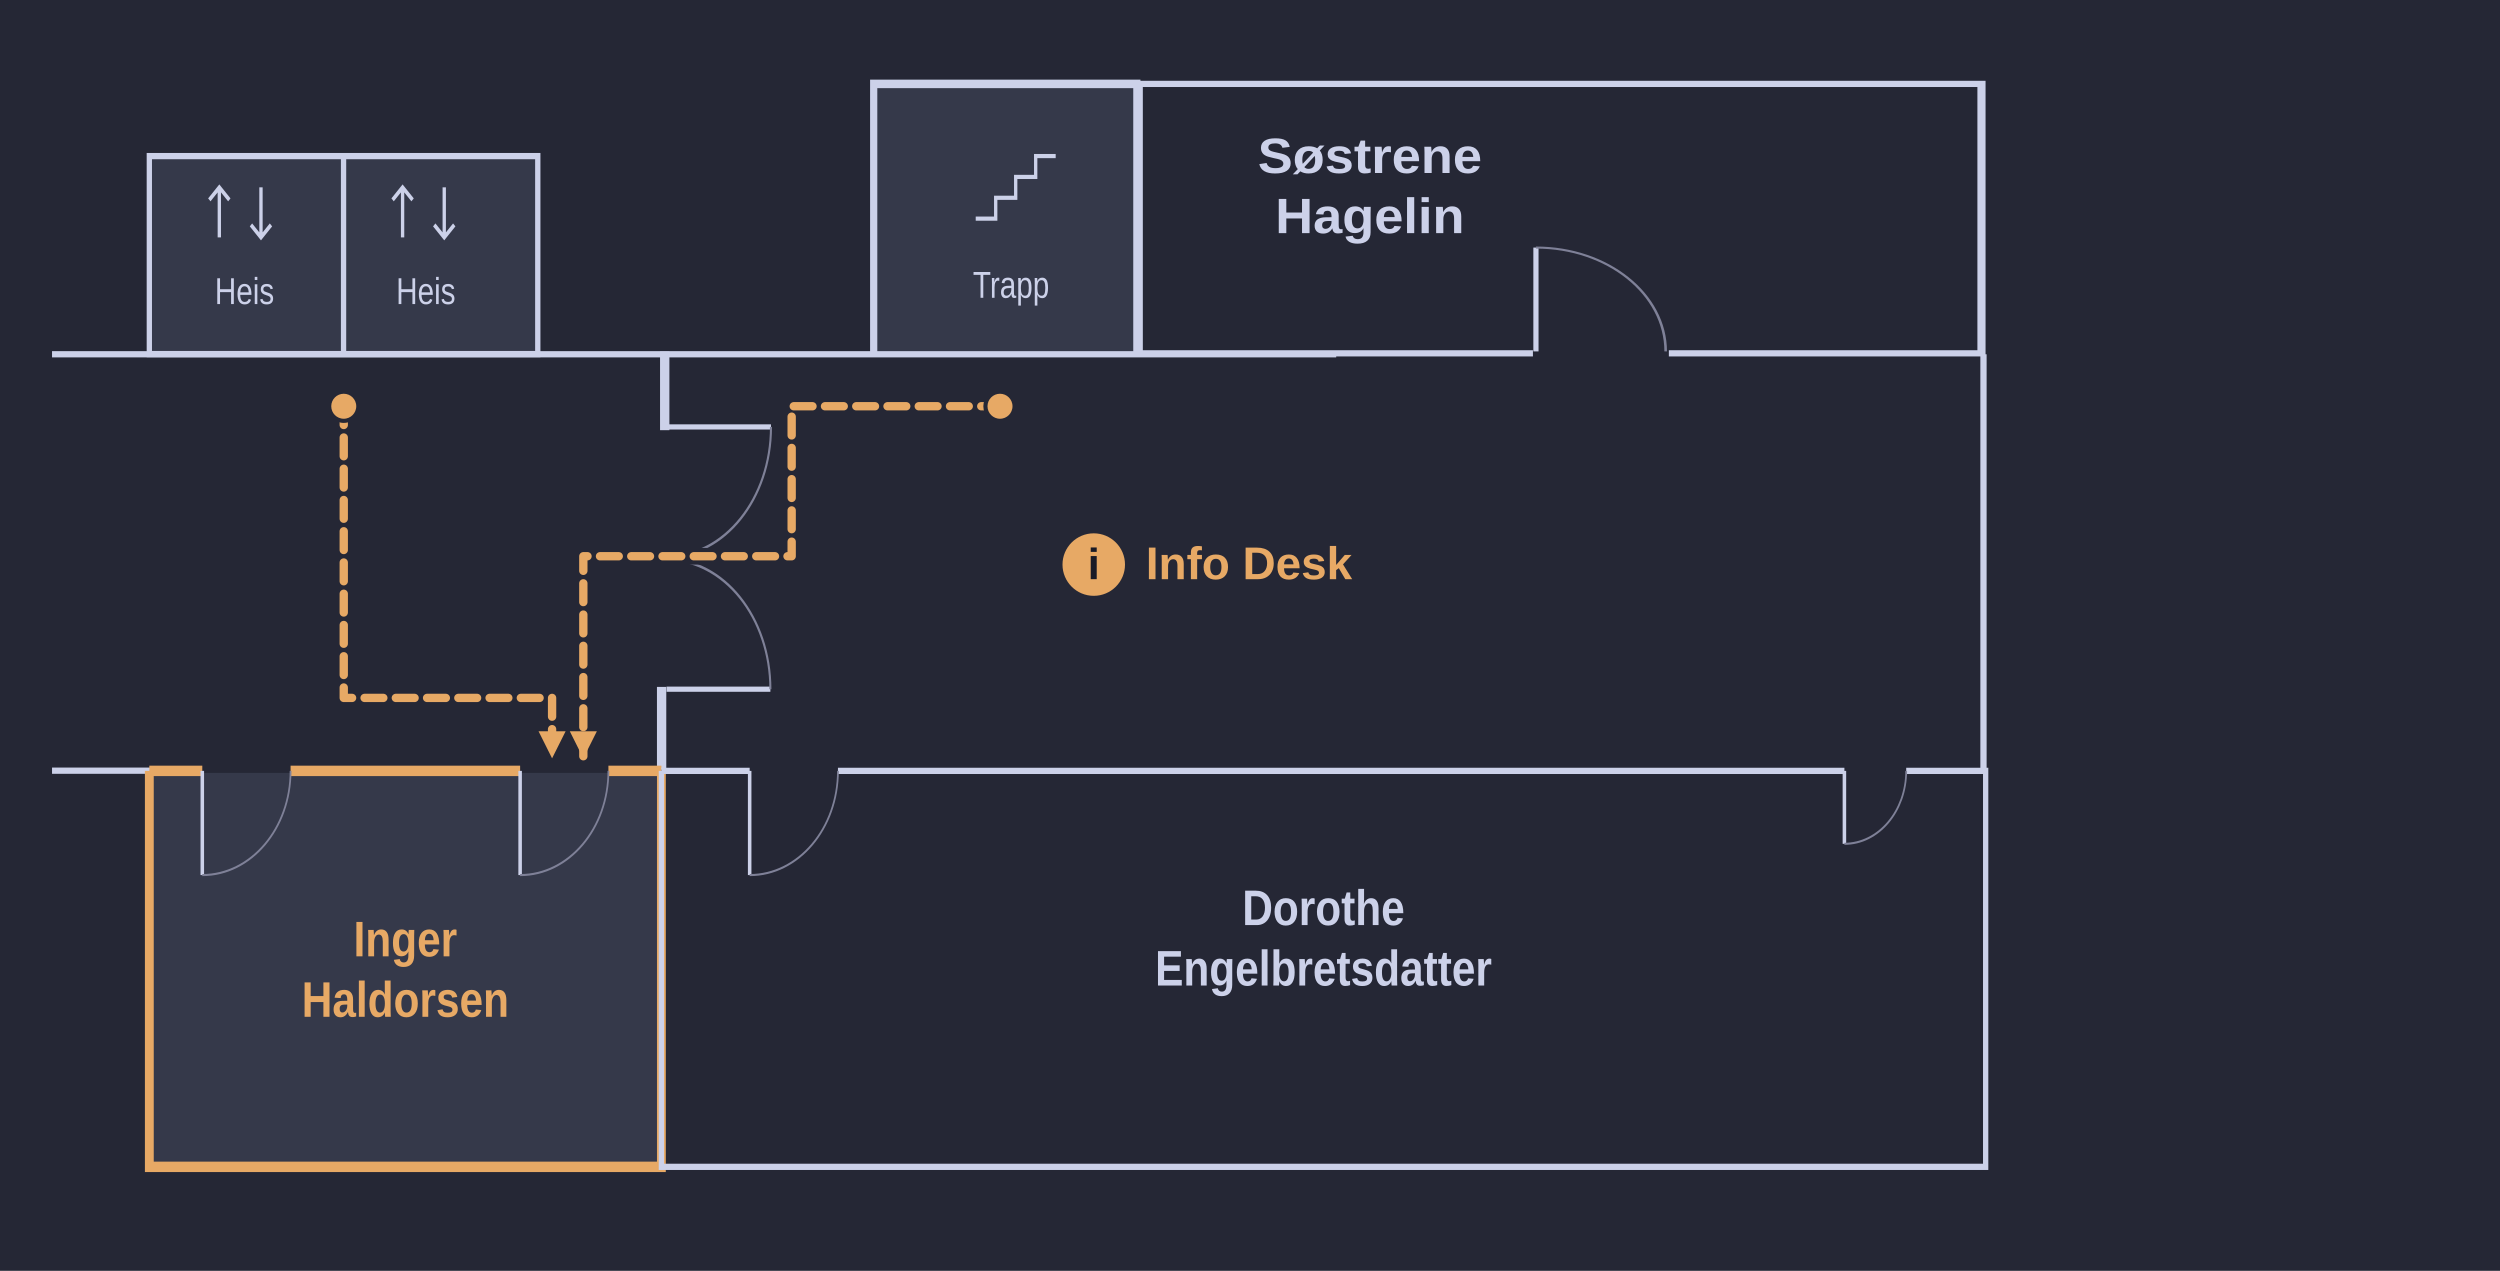
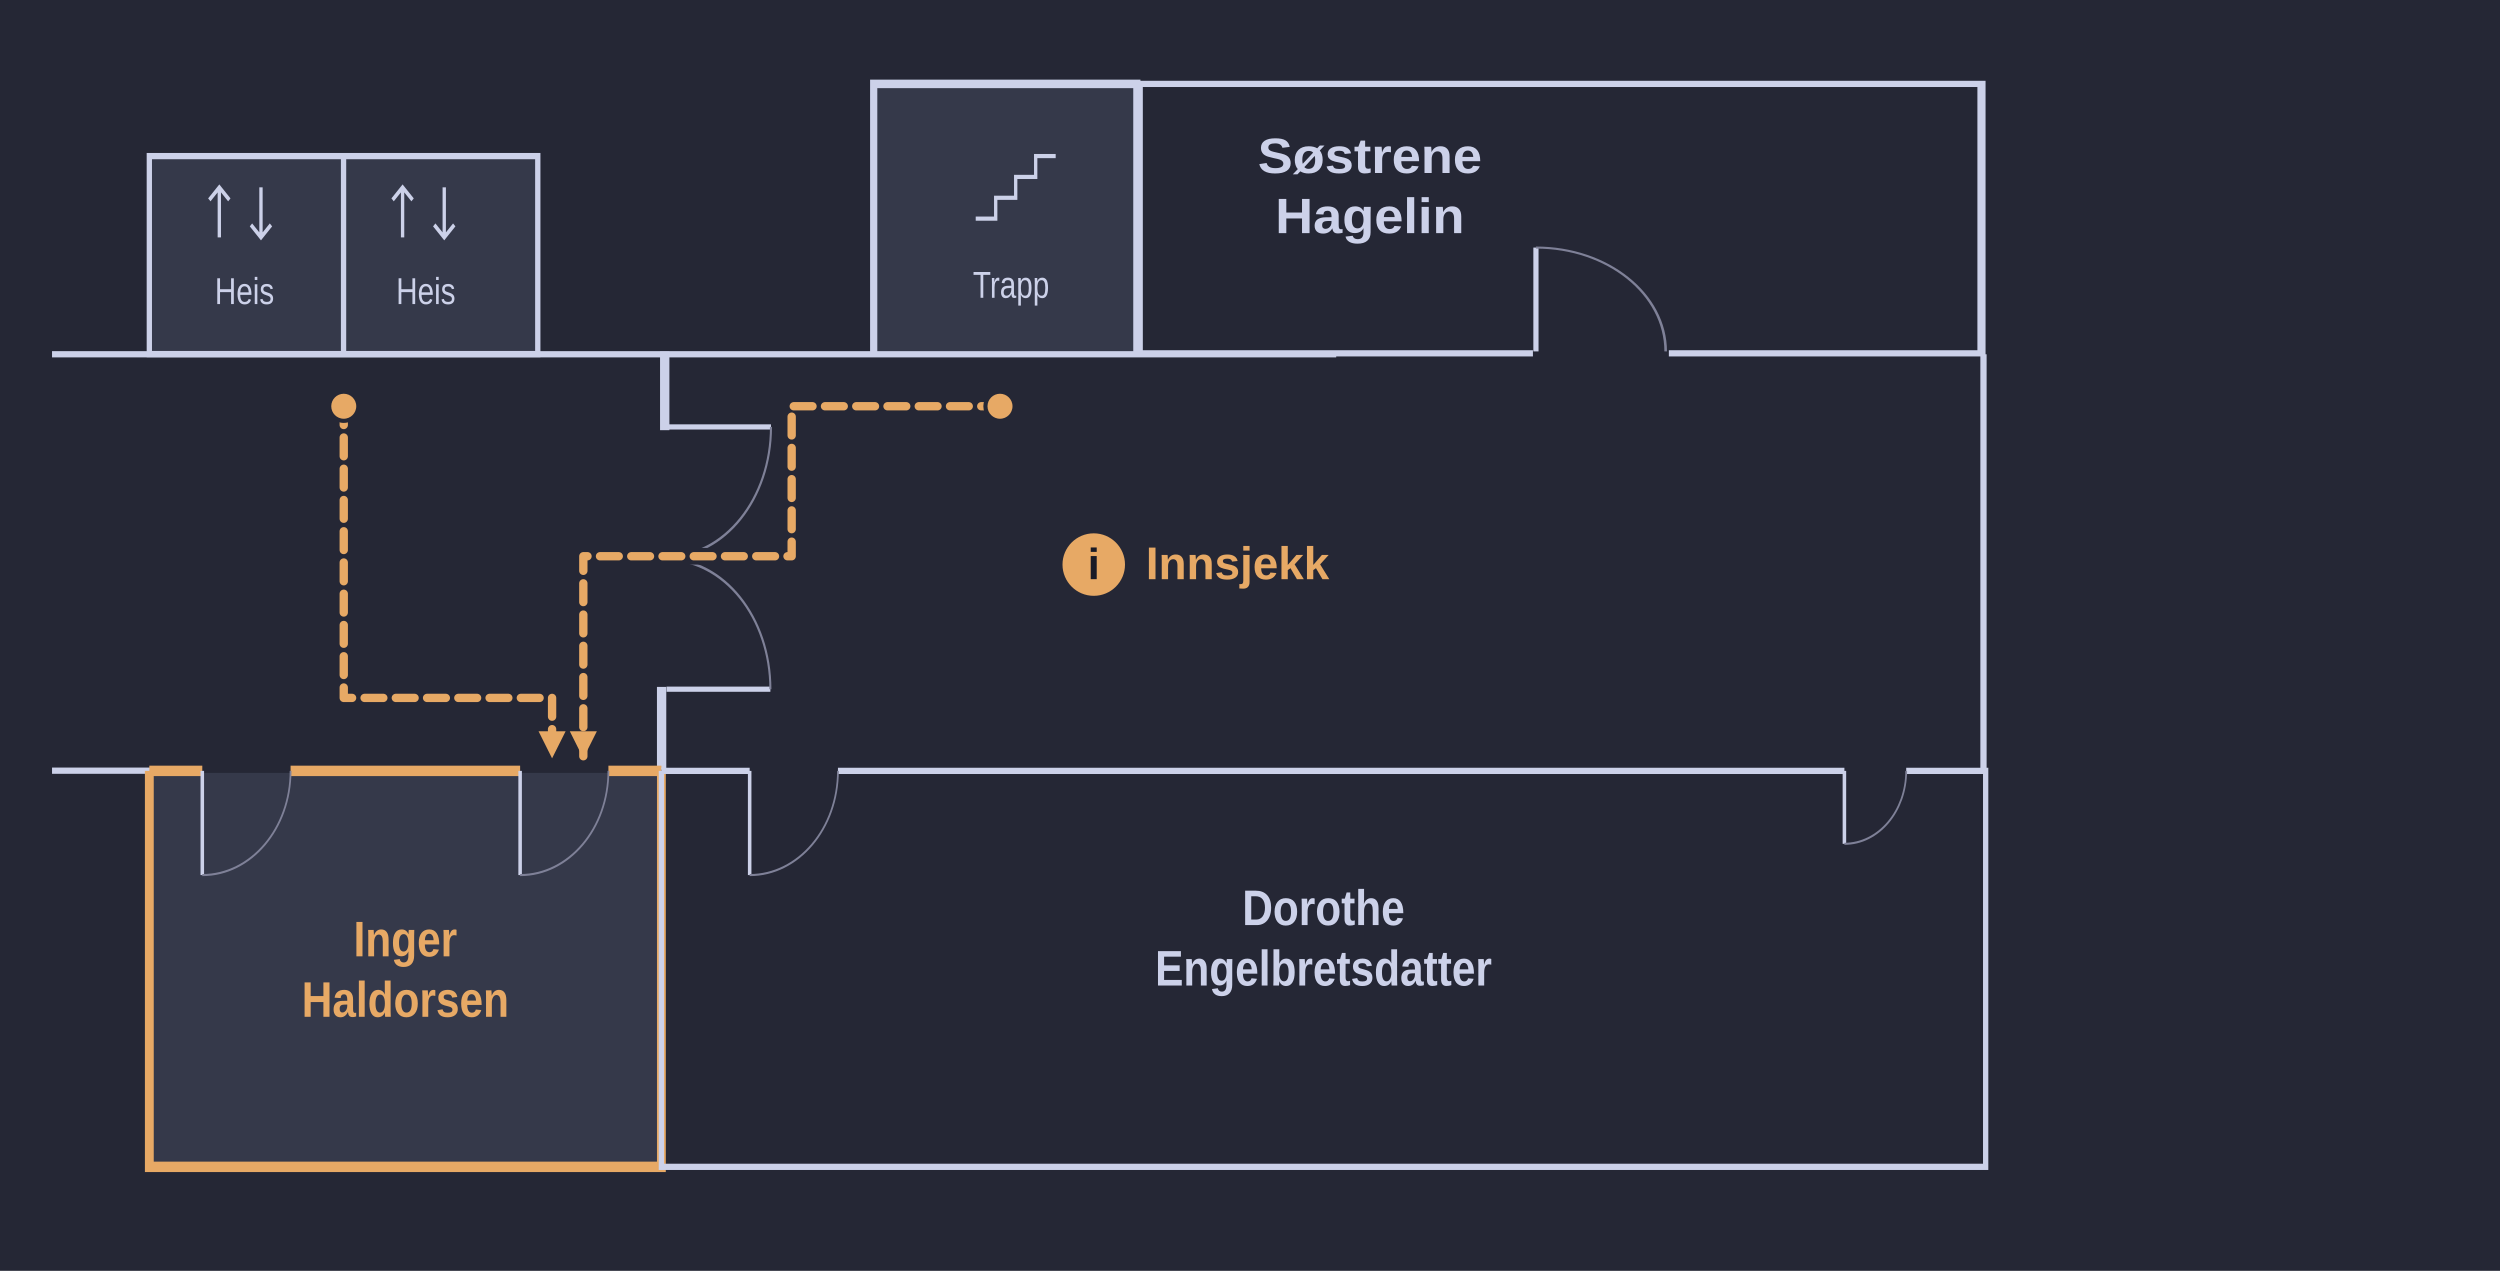
<svg xmlns="http://www.w3.org/2000/svg" width="1200" height="610" viewBox="0 70 1200 610" role="img" aria-labelledby="t0-001-title t0-001-desc" lang="nb" version="1.1" id="t0-001-map">
  <defs id="defs29">
    <marker id="t0-001-route-arrow" markerUnits="userSpaceOnUse" markerWidth="13" markerHeight="13" viewBox="0 0 13 13" refX="12" refY="6.5" orient="auto">
      <path d="M 0,0 L 13,6.5 L 0,13 Z" fill="#e7a965" />
    </marker>
  </defs>
  <rect width="1200" height="680" fill="#252735" id="rect1" />
  <rect id="t0-001-destination-fill" x="72" y="441" width="245" height="188" fill="#35394a" />
-   <g id="t0-overview-room-004" data-room-number="004" data-room-name="Info Desk" font-family="Arial, Helvetica, sans-serif">
+   <g id="t0-overview-room-004" data-room-number="004" data-room-name="Innsjekk" font-family="Arial, Helvetica, sans-serif">
    <circle cx="525" cy="341" r="15" fill="#e7a965" />
    <text x="525" y="348" fill="#1a1b26" text-anchor="middle" font-size="21" font-weight="bold">i</text>
-     <text x="550" y="348" fill="#e7a965" font-size="22" font-weight="bold">Info Desk</text>
+     <text x="550" y="348" fill="#e7a965" font-size="22" font-weight="bold">Innsjekk</text>
  </g>
  <g fill="none" id="g26-5" transform="matrix(0,-1.245391,-0.9969511,0,559.2046,1378.445)">
    <path d="M 785,240 V 190" stroke="#ccd1e9" stroke-width="2" id="path25-6" />
    <path d="M 835,240 A 50,50 0 0 0 785,190" stroke="#7f8198" stroke-width="1" id="path26-2" />
  </g>
  <g fill="none" id="g26-5-1" transform="matrix(0,1.245391,-0.9969511,0,559.4944,-702.6922)">
    <path d="M 785,240 V 190" stroke="#ccd1e9" stroke-width="2" id="path25-6-2" />
    <path d="M 835,240 A 50,50 0 0 0 785,190" stroke="#7f8198" stroke-width="1" id="path26-2-7" />
  </g>
  <g font-family="Arial, Helvetica, sans-serif" id="g27" fill="#ccd1e9" transform="matrix(0.8475395,0,0,1.000323,3.873724,-0.1193917)">
    <g fill="#35394a" stroke="#ccd1e9" stroke-width="3" id="g2">
      <path d="m 80,240 v -95 h 220 v 95 z m 110,-95 v 95" id="path1" />
      <path d="M 490.242,239.642 V 110.35 h 149.042 v 129.292" id="path2" style="stroke-width:4.084" />
      <rect style="fill:#252735;stroke-width:3.079" id="rect30" width="2.217" height="34.626" x="370.783" y="240.35" />
      <rect style="fill:#252735;stroke-width:3.124" id="rect30-9" width="2.16" height="36.597" x="369.051" y="401.266" />
    </g>
    <g fill="none" stroke="#ccd1e9" stroke-width="3" id="g3" transform="matrix(1.182563,0,0,0.9990817,-4.665486,0.3122195)">
      <path d="m 25,240 h 615 m 310,0 v 200 m -925,0 h 55" id="path3" />
    </g>
    <g fill="none" stroke="#ccd1e9" stroke-width="2" id="g6" transform="matrix(0.9435673,0,0,1.000844,6.413446,-0.1389957)">
      <path d="m 120,184 v -24 m -6,6 6,-6 6,6 m 19,-6 v 24 m -6,-6 6,6 6,-6" id="path4" />
      <path d="m 230,184 v -24 m -6,6 6,-6 6,6 m 19,-6 v 24 m -6,-6 6,6 6,-6" id="path5" />
      <path d="m 574,175 h 12 v -10 h 12 v -10 h 12 v -10 h 12" id="path6" />
    </g>
    <g text-anchor="middle" font-size="18px" id="g8" transform="matrix(0.933633,0,0,1,7.862648,0)">
      <text x="135" y="216" id="text6">Heis</text>
      <text x="245" y="216" id="text7">Heis</text>
      <text x="600" y="213" id="text8">Trapp</text>
    </g>
    <g id="t0-overview-room-001" data-room-number="001" data-room-name="Inger Haldorsen">
      <path d="M 80,440 V 630 H 370 V 440 m -290,0 h 30 m 50,0 h 130 m 50,0 h 30" fill="none" stroke="#e7a965" stroke-width="5" id="path8" />
      <g text-anchor="middle" fill="#e7a965" id="g11">
        <text x="225" y="529" font-size="24px" font-weight="bold" id="text9">Inger</text>
        <text x="225" y="558" font-size="24px" font-weight="bold" id="text10">Haldorsen</text>
      </g>
    </g>
    <g id="t0-overview-room-002" data-room-number="002" data-room-name="Dorothe Engelbretsdatter">
      <path d="m 370,440 v 190 h 750 V 440 h -45 m -35,0 H 470 m -50,0 h -50" fill="none" stroke="#ccd1e9" stroke-width="3" id="path11" />
      <g text-anchor="middle" fill="#ccd1e9" id="g14">
        <text x="745" y="514" font-size="24px" font-weight="bold" id="text12">Dorothe</text>
        <text x="745" y="543" font-size="24px" font-weight="bold" id="text13">Engelbretsdatter</text>
      </g>
    </g>
    <g id="t0-overview-room-003" data-room-number="003" data-room-name="Søstrene Hagelin" transform="matrix(1.539598,0,0,0.9945215,-344.9866,0.9587381)">
      <path d="M 640,240 V 110 H 950 V 240 H 835 m -50,0 H 640" fill="none" stroke="#ccd1e9" stroke-width="3" id="path14" />
      <g text-anchor="middle" fill="#ccd1e9" id="g17" transform="matrix(0.8645483,0,0,1,92.695,0)">
        <text x="758.863" y="147.463" font-size="23.131px" font-weight="bold" id="text15" transform="scale(0.9638104,1.037548)" style="stroke-width:0.964">Søstrene</text>
        <text x="758.863" y="175.413" font-size="23.131px" font-weight="bold" id="text16" transform="scale(0.9638104,1.037548)" style="stroke-width:0.964">Hagelin</text>
      </g>
    </g>
    <g fill="none" id="g18">
      <path d="m 110,440 v 50" stroke="#ccd1e9" stroke-width="2" id="path17" />
      <path d="m 160,440 a 50,50 0 0 1 -50,50" stroke="#7f8198" stroke-width="1" id="path18" />
    </g>
    <g fill="none" id="g20">
      <path d="m 290,440 v 50" stroke="#ccd1e9" stroke-width="2" id="path19" />
      <path d="m 340,440 a 50,50 0 0 1 -50,50" stroke="#7f8198" stroke-width="1" id="path20" />
    </g>
    <g fill="none" id="g22">
      <path d="m 420,440 v 50" stroke="#ccd1e9" stroke-width="2" id="path21" />
      <path d="m 470,440 a 50,50 0 0 1 -50,50" stroke="#7f8198" stroke-width="1" id="path22" />
    </g>
    <g fill="none" id="g24">
      <path d="m 1040,440 v 35" stroke="#ccd1e9" stroke-width="2" id="path23" />
      <path d="m 1075,440 a 35,35 0 0 1 -35,35" stroke="#7f8198" stroke-width="1" id="path24" />
    </g>
    <g fill="none" id="g26" transform="matrix(1.469419,0,0,0.9966295,-288.1883,-0.4688986)">
      <path d="M 785,240 V 190" stroke="#ccd1e9" stroke-width="2" id="path25" />
      <path d="M 835,240 A 50,50 0 0 0 785,190" stroke="#7f8198" stroke-width="1" id="path26" />
    </g>
  </g>
  <g id="t0-001-routes" pointer-events="none">
    <path d="M 165,265 V 405 H 265 V 433" fill="none" stroke="#252735" stroke-width="8" stroke-linejoin="round" stroke-linecap="round" />
    <path d="M 165,265 V 405 H 265 V 433" fill="none" stroke="#e7a965" stroke-width="4" stroke-dasharray="9 6" stroke-linejoin="round" stroke-linecap="round" marker-end="url(#t0-001-route-arrow)" />
    <path d="M 480,265 H 380 V 337 H 280 V 433" fill="none" stroke="#252735" stroke-width="8" stroke-linejoin="round" stroke-linecap="round" />
    <path d="M 480,265 H 380 V 337 H 280 V 433" fill="none" stroke="#e7a965" stroke-width="4" stroke-dasharray="9 6" stroke-linejoin="round" stroke-linecap="round" marker-end="url(#t0-001-route-arrow)" />
    <circle cx="165" cy="265" r="7" fill="#e7a965" stroke="#252735" stroke-width="2" />
    <circle cx="480" cy="265" r="7" fill="#e7a965" stroke="#252735" stroke-width="2" />
  </g>
  <g id="room-targets" fill="transparent" stroke="none">
    <rect data-room-target="001" x="69.286" y="441.403" width="251.821" height="190" id="rect27" style="stroke-width:0.932" />
    <rect data-room-target="002" x="319.616" y="439.686" width="633.554" height="190" id="rect28" style="stroke-width:0.919" />
    <rect data-room-target="003" x="546.461" y="110.954" width="405.448" height="130" id="rect29" style="stroke-width:1.144" />
    <rect data-room-target="004" x="500" y="300" width="250" height="110" />
  </g>
</svg>
